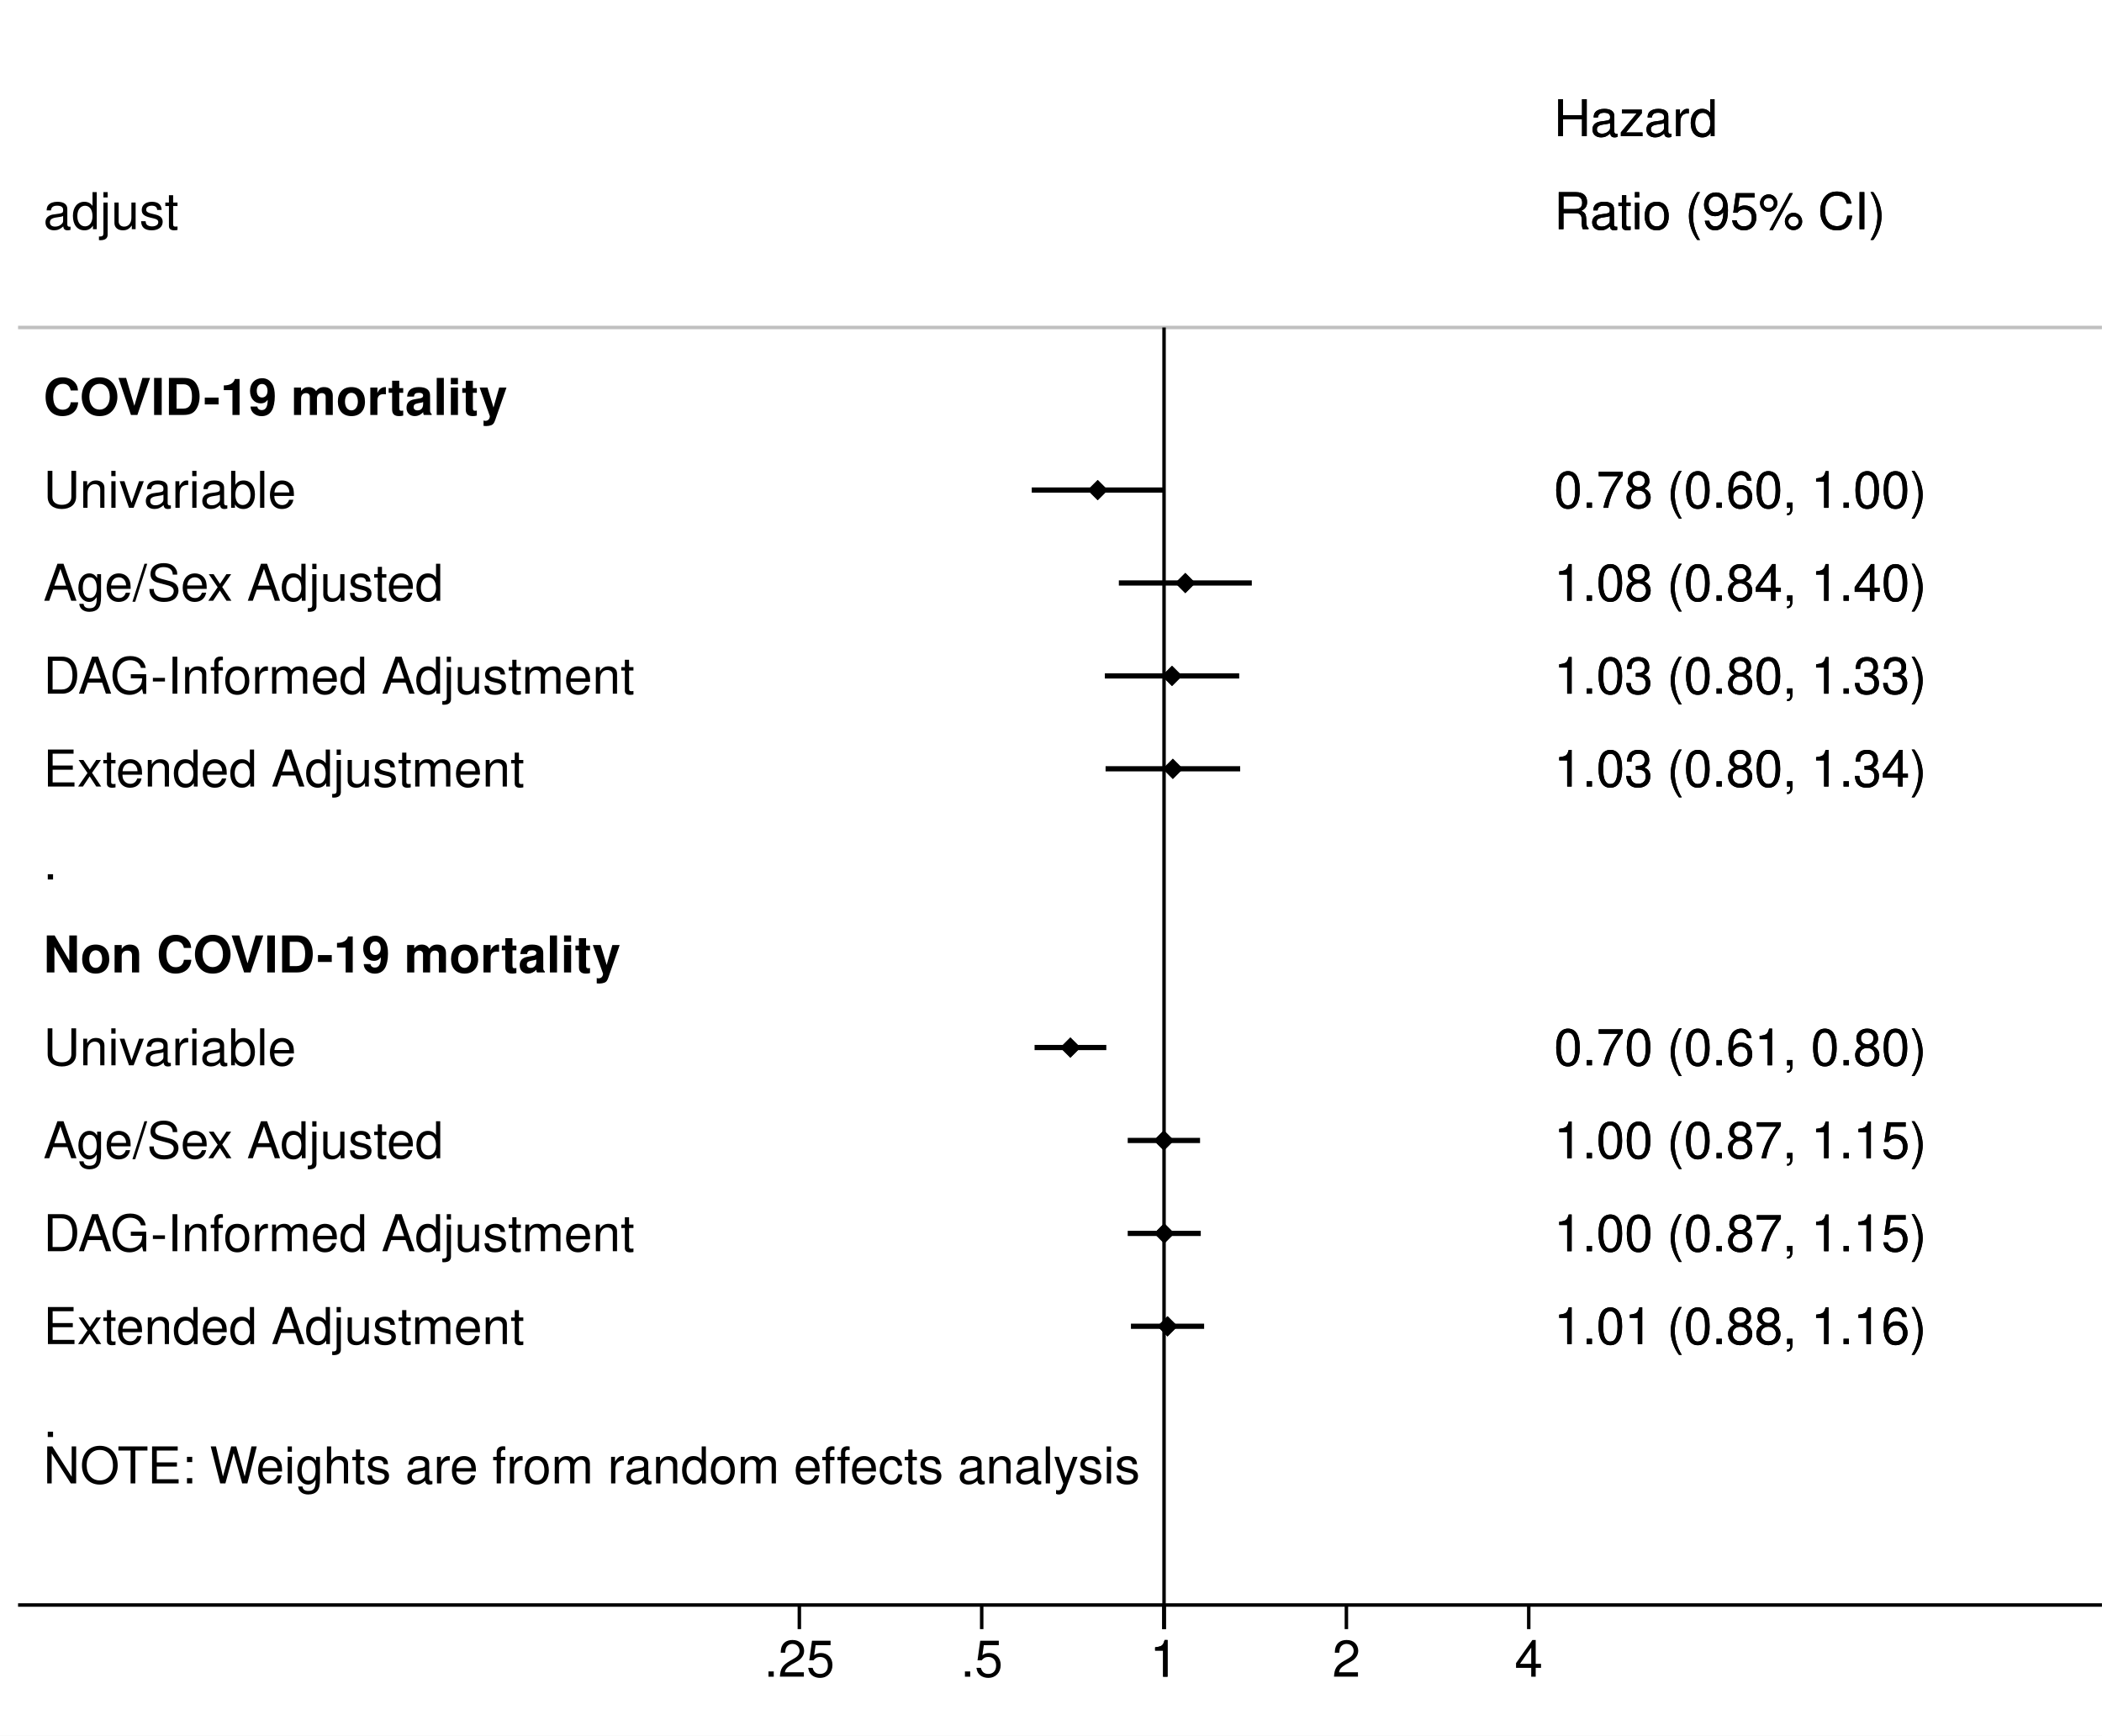
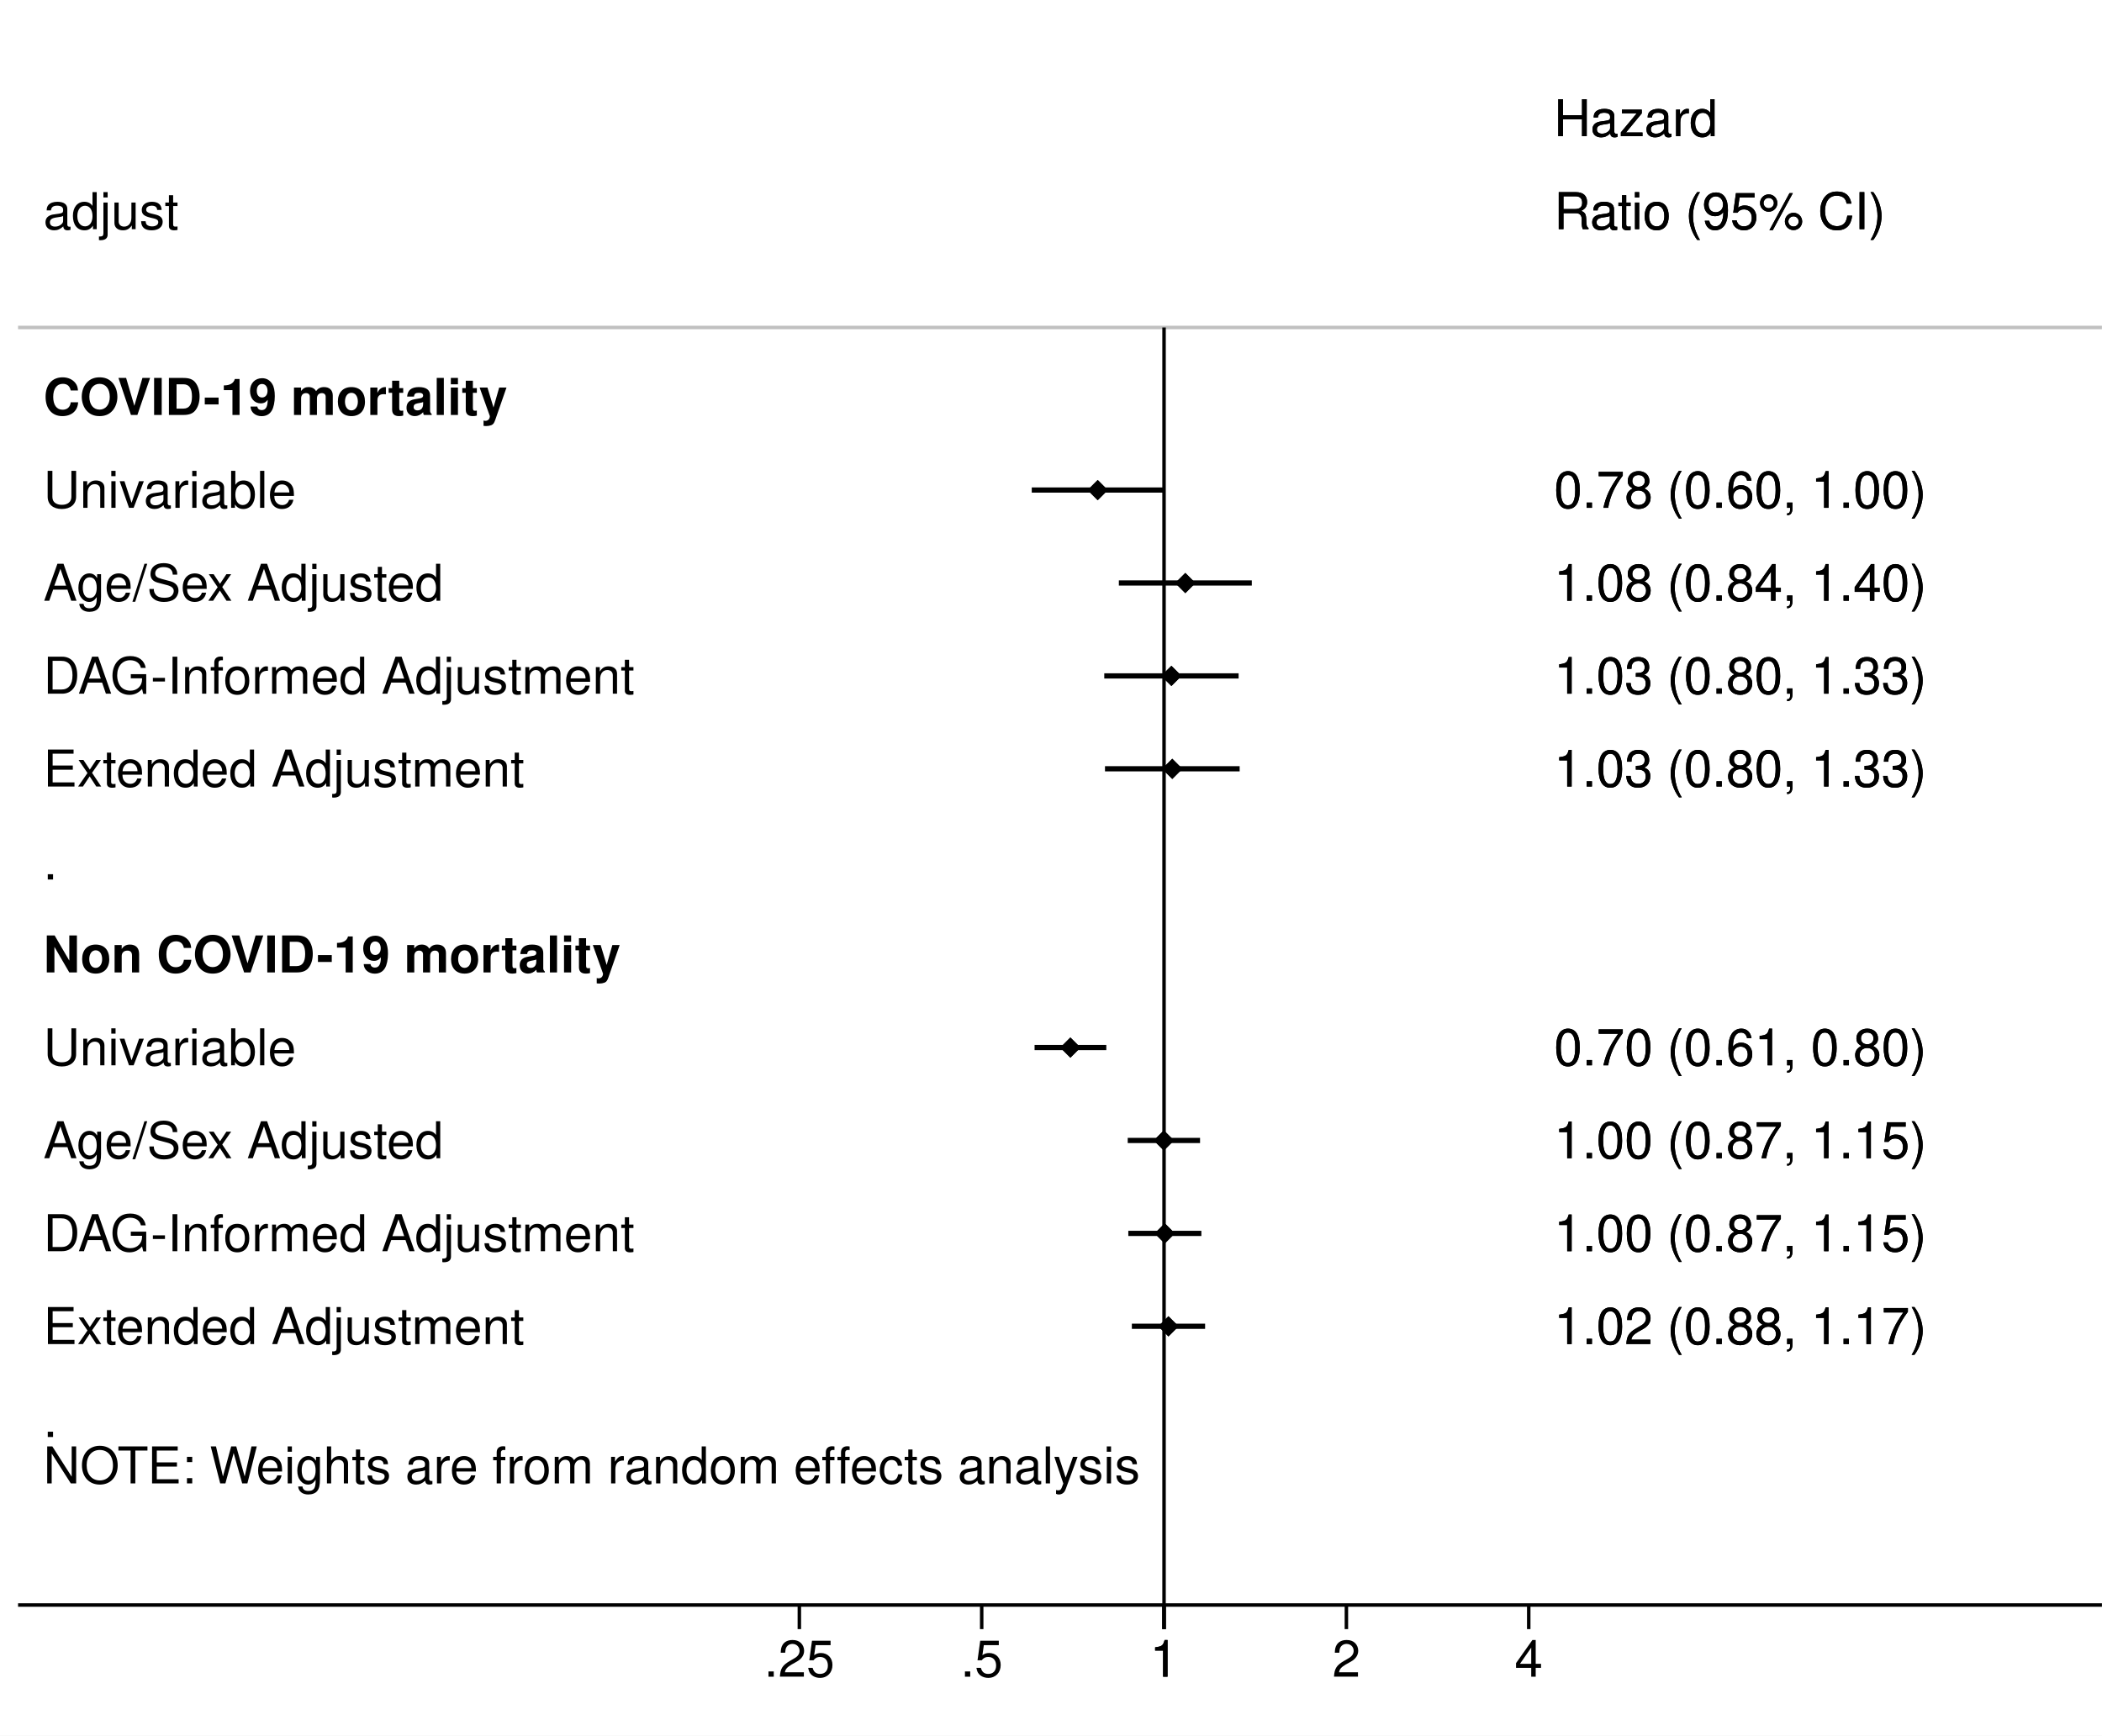
<svg xmlns="http://www.w3.org/2000/svg" version="1.1" width="11.02in" height="9.10in" viewBox="0 0 7932 6550">
  <rect x="0" y="0" width="7932" height="6550" style="fill:#F0F0F0;stroke:none" />
  <rect x="0.00" y="0.00" width="7931.75" height="6550.00" style="fill:#FFFFFF" />
  <rect x="6.55" y="6.55" width="7918.65" height="6536.90" style="fill:none;stroke:#FFFFFF;stroke-width:13.10" />
  <rect x="68.17" y="96.18" width="7863.59" height="5961.28" style="fill:#FFFFFF" />
  <rect x="74.72" y="102.73" width="7850.49" height="5948.18" style="fill:none;stroke:#FFFFFF;stroke-width:13.10" />
  <line x1="68.17" y1="1235.93" x2="7931.75" y2="1235.93" style="stroke:#C0C0C0;stroke-width:13.10" />
  <text x="163.60" y="5598.58" style="font-family:'Helvetica';font-size:191.61px;fill:#000000">NOTE: Weights are from random effects analysis</text>
  <line x1="4392.59" y1="6057.46" x2="4392.59" y2="1235.93" style="stroke:#000000;stroke-width:13.10" />
  <text x="163.60" y="3319.32" style="font-family:'Helvetica';font-size:191.61px;fill:#000000">.</text>
  <text x="163.60" y="5423.33" style="font-family:'Helvetica';font-size:191.61px;fill:#000000">.</text>
  <line x1="3893.37" y1="1849.44" x2="4391.35" y2="1849.44" style="stroke:#000000;stroke-width:19.65" />
  <line x1="4222.05" y1="2200.19" x2="4723.75" y2="2200.19" style="stroke:#000000;stroke-width:19.65" />
-   <line x1="4169.26" y1="2550.94" x2="4676.16" y2="2550.94" style="stroke:#000000;stroke-width:19.65" />
-   <line x1="4171.98" y1="2901.44" x2="4679.88" y2="2901.44" style="stroke:#000000;stroke-width:19.65" />
+   <line x1="4167.03" y1="2550.94" x2="4673.93" y2="2550.94" style="stroke:#000000;stroke-width:19.65" />
+   <line x1="4169.75" y1="2901.44" x2="4677.90" y2="2901.44" style="stroke:#000000;stroke-width:19.65" />
  <line x1="3904.03" y1="3953.45" x2="4174.71" y2="3953.45" style="stroke:#000000;stroke-width:19.65" />
  <line x1="4255.52" y1="4304.20" x2="4528.43" y2="4304.20" style="stroke:#000000;stroke-width:19.65" />
-   <line x1="4255.52" y1="4654.95" x2="4531.15" y2="4654.95" style="stroke:#000000;stroke-width:19.65" />
-   <line x1="4267.66" y1="5005.46" x2="4543.80" y2="5005.46" style="stroke:#000000;stroke-width:19.65" />
+   <line x1="4257.75" y1="4654.95" x2="4533.39" y2="4654.95" style="stroke:#000000;stroke-width:19.65" />
+   <line x1="4271.13" y1="5005.46" x2="4547.51" y2="5005.46" style="stroke:#000000;stroke-width:19.65" />
  <text x="163.60" y="1566.06" style="font-family:'Helvetica';font-weight:bold;font-size:191.61px;fill:#000000">COVID-19 mortality</text>
  <text x="163.60" y="1916.56" style="font-family:'Helvetica';font-size:191.61px;fill:#000000">Univariable</text>
  <text x="163.60" y="2267.32" style="font-family:'Helvetica';font-size:191.61px;fill:#000000">Age/Sex Adjusted</text>
  <text x="163.60" y="2618.07" style="font-family:'Helvetica';font-size:191.61px;fill:#000000">DAG-Informed Adjustment</text>
  <text x="163.60" y="2968.57" style="font-family:'Helvetica';font-size:191.61px;fill:#000000">Extended Adjustment</text>
  <text x="163.60" y="3670.07" style="font-family:'Helvetica';font-weight:bold;font-size:191.61px;fill:#000000">Non COVID-19 mortality</text>
  <text x="163.60" y="4020.58" style="font-family:'Helvetica';font-size:191.61px;fill:#000000">Univariable</text>
  <text x="163.60" y="4371.33" style="font-family:'Helvetica';font-size:191.61px;fill:#000000">Age/Sex Adjusted</text>
  <text x="163.60" y="4722.08" style="font-family:'Helvetica';font-size:191.61px;fill:#000000">DAG-Informed Adjustment</text>
  <text x="163.60" y="5072.58" style="font-family:'Helvetica';font-size:191.61px;fill:#000000">Extended Adjustment</text>
  <text x="163.60" y="864.81" style="font-family:'Helvetica';font-size:191.61px;fill:#000000">adjust</text>
  <text x="5864.23" y="1916.56" style="font-family:'Helvetica';font-size:191.61px;fill:#000000">0.78 (0.60, 1.00)</text>
  <text x="5864.23" y="2267.32" style="font-family:'Helvetica';font-size:191.61px;fill:#000000">1.08 (0.84, 1.40)</text>
  <text x="5864.23" y="2618.07" style="font-family:'Helvetica';font-size:191.61px;fill:#000000">1.03 (0.80, 1.33)</text>
-   <text x="5864.23" y="2968.57" style="font-family:'Helvetica';font-size:191.61px;fill:#000000">1.03 (0.80, 1.34)</text>
+   <text x="5864.23" y="2968.57" style="font-family:'Helvetica';font-size:191.61px;fill:#000000">1.03 (0.80, 1.33)</text>
  <text x="5864.23" y="4020.58" style="font-family:'Helvetica';font-size:191.61px;fill:#000000">0.70 (0.61, 0.80)</text>
  <text x="5864.23" y="4371.33" style="font-family:'Helvetica';font-size:191.61px;fill:#000000">1.00 (0.87, 1.15)</text>
  <text x="5864.23" y="4722.08" style="font-family:'Helvetica';font-size:191.61px;fill:#000000">1.00 (0.87, 1.15)</text>
-   <text x="5864.23" y="5072.58" style="font-family:'Helvetica';font-size:191.61px;fill:#000000">1.01 (0.88, 1.16)</text>
+   <text x="5864.23" y="5072.58" style="font-family:'Helvetica';font-size:191.61px;fill:#000000">1.02 (0.88, 1.17)</text>
  <text x="5864.23" y="864.81" style="font-family:'Helvetica';font-size:191.61px;fill:#000000">Ratio (95% CI)</text>
  <text x="5864.23" y="514.06" style="font-family:'Helvetica';font-size:191.61px;fill:#000000">Hazard</text>
  <text x="5864.23" y="1916.56" style="font-family:'Helvetica';font-size:191.61px;fill:#000000">0.78 (0.60, 1.00)</text>
  <text x="5864.23" y="2267.32" style="font-family:'Helvetica';font-size:191.61px;fill:#000000">1.08 (0.84, 1.40)</text>
  <text x="5864.23" y="2618.07" style="font-family:'Helvetica';font-size:191.61px;fill:#000000">1.03 (0.80, 1.33)</text>
-   <text x="5864.23" y="2968.57" style="font-family:'Helvetica';font-size:191.61px;fill:#000000">1.03 (0.80, 1.34)</text>
+   <text x="5864.23" y="2968.57" style="font-family:'Helvetica';font-size:191.61px;fill:#000000">1.03 (0.80, 1.33)</text>
  <text x="5864.23" y="4020.58" style="font-family:'Helvetica';font-size:191.61px;fill:#000000">0.70 (0.61, 0.80)</text>
  <text x="5864.23" y="4371.33" style="font-family:'Helvetica';font-size:191.61px;fill:#000000">1.00 (0.87, 1.15)</text>
  <text x="5864.23" y="4722.08" style="font-family:'Helvetica';font-size:191.61px;fill:#000000">1.00 (0.87, 1.15)</text>
-   <text x="5864.23" y="5072.58" style="font-family:'Helvetica';font-size:191.61px;fill:#000000">1.01 (0.88, 1.16)</text>
+   <text x="5864.23" y="5072.58" style="font-family:'Helvetica';font-size:191.61px;fill:#000000">1.02 (0.88, 1.17)</text>
  <text x="5864.23" y="864.81" style="font-family:'Helvetica';font-size:191.61px;fill:#000000">Ratio (95% CI)</text>
  <text x="5864.23" y="514.06" style="font-family:'Helvetica';font-size:191.61px;fill:#000000">Hazard</text>
  <polygon points="4104.05,1849.69 4142.24,1811.50 4180.43,1849.69 4142.24,1887.87" style="fill:#000000" />
  <polygon points="4117.95,1849.69 4142.24,1825.39 4166.53,1849.69 4142.24,1873.98" style="fill:none;stroke:#000000;stroke-width:19.65" />
  <polygon points="4434.72,2200.44 4472.90,2162.25 4511.09,2200.44 4472.90,2238.62" style="fill:#000000" />
  <polygon points="4448.61,2200.44 4472.90,2176.15 4497.20,2200.44 4472.90,2224.73" style="fill:none;stroke:#000000;stroke-width:19.65" />
-   <polygon points="4384.40,2550.94 4422.59,2512.75 4460.77,2550.94 4422.59,2589.13" style="fill:#000000" />
-   <polygon points="4398.29,2550.94 4422.59,2526.65 4446.88,2550.94 4422.59,2575.23" style="fill:none;stroke:#000000;stroke-width:19.65" />
-   <polygon points="4387.62,2901.69 4425.81,2863.51 4463.99,2901.69 4425.81,2939.88" style="fill:#000000" />
-   <polygon points="4401.52,2901.69 4425.81,2877.40 4450.10,2901.69 4425.81,2925.98" style="fill:none;stroke:#000000;stroke-width:19.65" />
+   <polygon points="4382.17,2550.94 4420.35,2512.75 4458.54,2550.94 4420.35,2589.13" style="fill:#000000" />
+   <polygon points="4396.06,2550.94 4420.35,2526.65 4444.65,2550.94 4420.35,2575.23" style="fill:none;stroke:#000000;stroke-width:19.65" />
+   <polygon points="4385.39,2901.69 4423.58,2863.51 4461.76,2901.69 4423.58,2939.88" style="fill:#000000" />
+   <polygon points="4399.29,2901.69 4423.58,2877.40 4447.87,2901.69 4423.58,2925.98" style="fill:none;stroke:#000000;stroke-width:19.65" />
  <polygon points="4000.94,3953.70 4039.12,3915.51 4077.31,3953.70 4039.12,3991.88" style="fill:#000000" />
  <polygon points="4014.83,3953.70 4039.12,3929.41 4063.41,3953.70 4039.12,3977.99" style="fill:none;stroke:#000000;stroke-width:19.65" />
  <polygon points="4353.66,4304.20 4391.85,4266.01 4430.04,4304.20 4391.85,4342.39" style="fill:#000000" />
  <polygon points="4367.56,4304.20 4391.85,4279.91 4416.14,4304.20 4391.85,4328.49" style="fill:none;stroke:#000000;stroke-width:19.65" />
-   <polygon points="4355.15,4654.95 4393.34,4616.77 4431.52,4654.95 4393.34,4693.14" style="fill:#000000" />
-   <polygon points="4369.04,4654.95 4393.34,4630.66 4417.63,4654.95 4393.34,4679.24" style="fill:none;stroke:#000000;stroke-width:19.65" />
-   <polygon points="4367.54,5005.70 4405.73,4967.52 4443.92,5005.70 4405.73,5043.89" style="fill:#000000" />
-   <polygon points="4381.44,5005.70 4405.73,4981.41 4430.02,5005.70 4405.73,5029.99" style="fill:none;stroke:#000000;stroke-width:19.65" />
+   <polygon points="4357.13,4654.95 4395.32,4616.77 4433.51,4654.95 4395.32,4693.14" style="fill:#000000" />
+   <polygon points="4371.03,4654.95 4395.32,4630.66 4419.61,4654.95 4395.32,4679.24" style="fill:none;stroke:#000000;stroke-width:19.65" />
+   <polygon points="4371.01,5005.70 4409.20,4967.52 4447.39,5005.70 4409.20,5043.89" style="fill:#000000" />
+   <polygon points="4384.91,5005.70 4409.20,4981.41 4433.49,5005.70 4409.20,5029.99" style="fill:none;stroke:#000000;stroke-width:19.65" />
  <line x1="68.17" y1="6057.46" x2="7931.75" y2="6057.46" style="stroke:#000000;stroke-width:13.10" />
  <text x="3704.49" y="6237.08" style="font-family:'Helvetica';font-size:191.61px;fill:#000000" text-anchor="middle"> </text>
  <text x="5080.69" y="6237.08" style="font-family:'Helvetica';font-size:191.61px;fill:#000000" text-anchor="middle"> </text>
  <line x1="4392.59" y1="6057.46" x2="4392.59" y2="6148.43" style="stroke:#000000;stroke-width:13.10" />
  <text x="4392.59" y="6328.05" style="font-family:'Helvetica';font-size:191.61px;fill:#000000" text-anchor="middle">1</text>
  <line x1="3016.39" y1="6057.46" x2="3016.39" y2="6148.43" style="stroke:#000000;stroke-width:13.10" />
  <text x="3016.39" y="6328.05" style="font-family:'Helvetica';font-size:191.61px;fill:#000000" text-anchor="middle">.25</text>
  <line x1="3704.49" y1="6057.46" x2="3704.49" y2="6148.43" style="stroke:#000000;stroke-width:13.10" />
  <text x="3704.49" y="6328.05" style="font-family:'Helvetica';font-size:191.61px;fill:#000000" text-anchor="middle">.5</text>
  <line x1="4392.59" y1="6057.46" x2="4392.59" y2="6148.43" style="stroke:#000000;stroke-width:13.10" />
  <text x="4392.59" y="6328.05" style="font-family:'Helvetica';font-size:191.61px;fill:#000000" text-anchor="middle">1</text>
  <line x1="5080.69" y1="6057.46" x2="5080.69" y2="6148.43" style="stroke:#000000;stroke-width:13.10" />
  <text x="5080.69" y="6328.05" style="font-family:'Helvetica';font-size:191.61px;fill:#000000" text-anchor="middle">2</text>
  <line x1="5768.79" y1="6057.46" x2="5768.79" y2="6148.43" style="stroke:#000000;stroke-width:13.10" />
  <text x="5768.79" y="6328.05" style="font-family:'Helvetica';font-size:191.61px;fill:#000000" text-anchor="middle">4</text>
  <line x1="4392.59" y1="6057.46" x2="4392.59" y2="6148.43" style="stroke:#000000;stroke-width:13.10" />
</svg>
